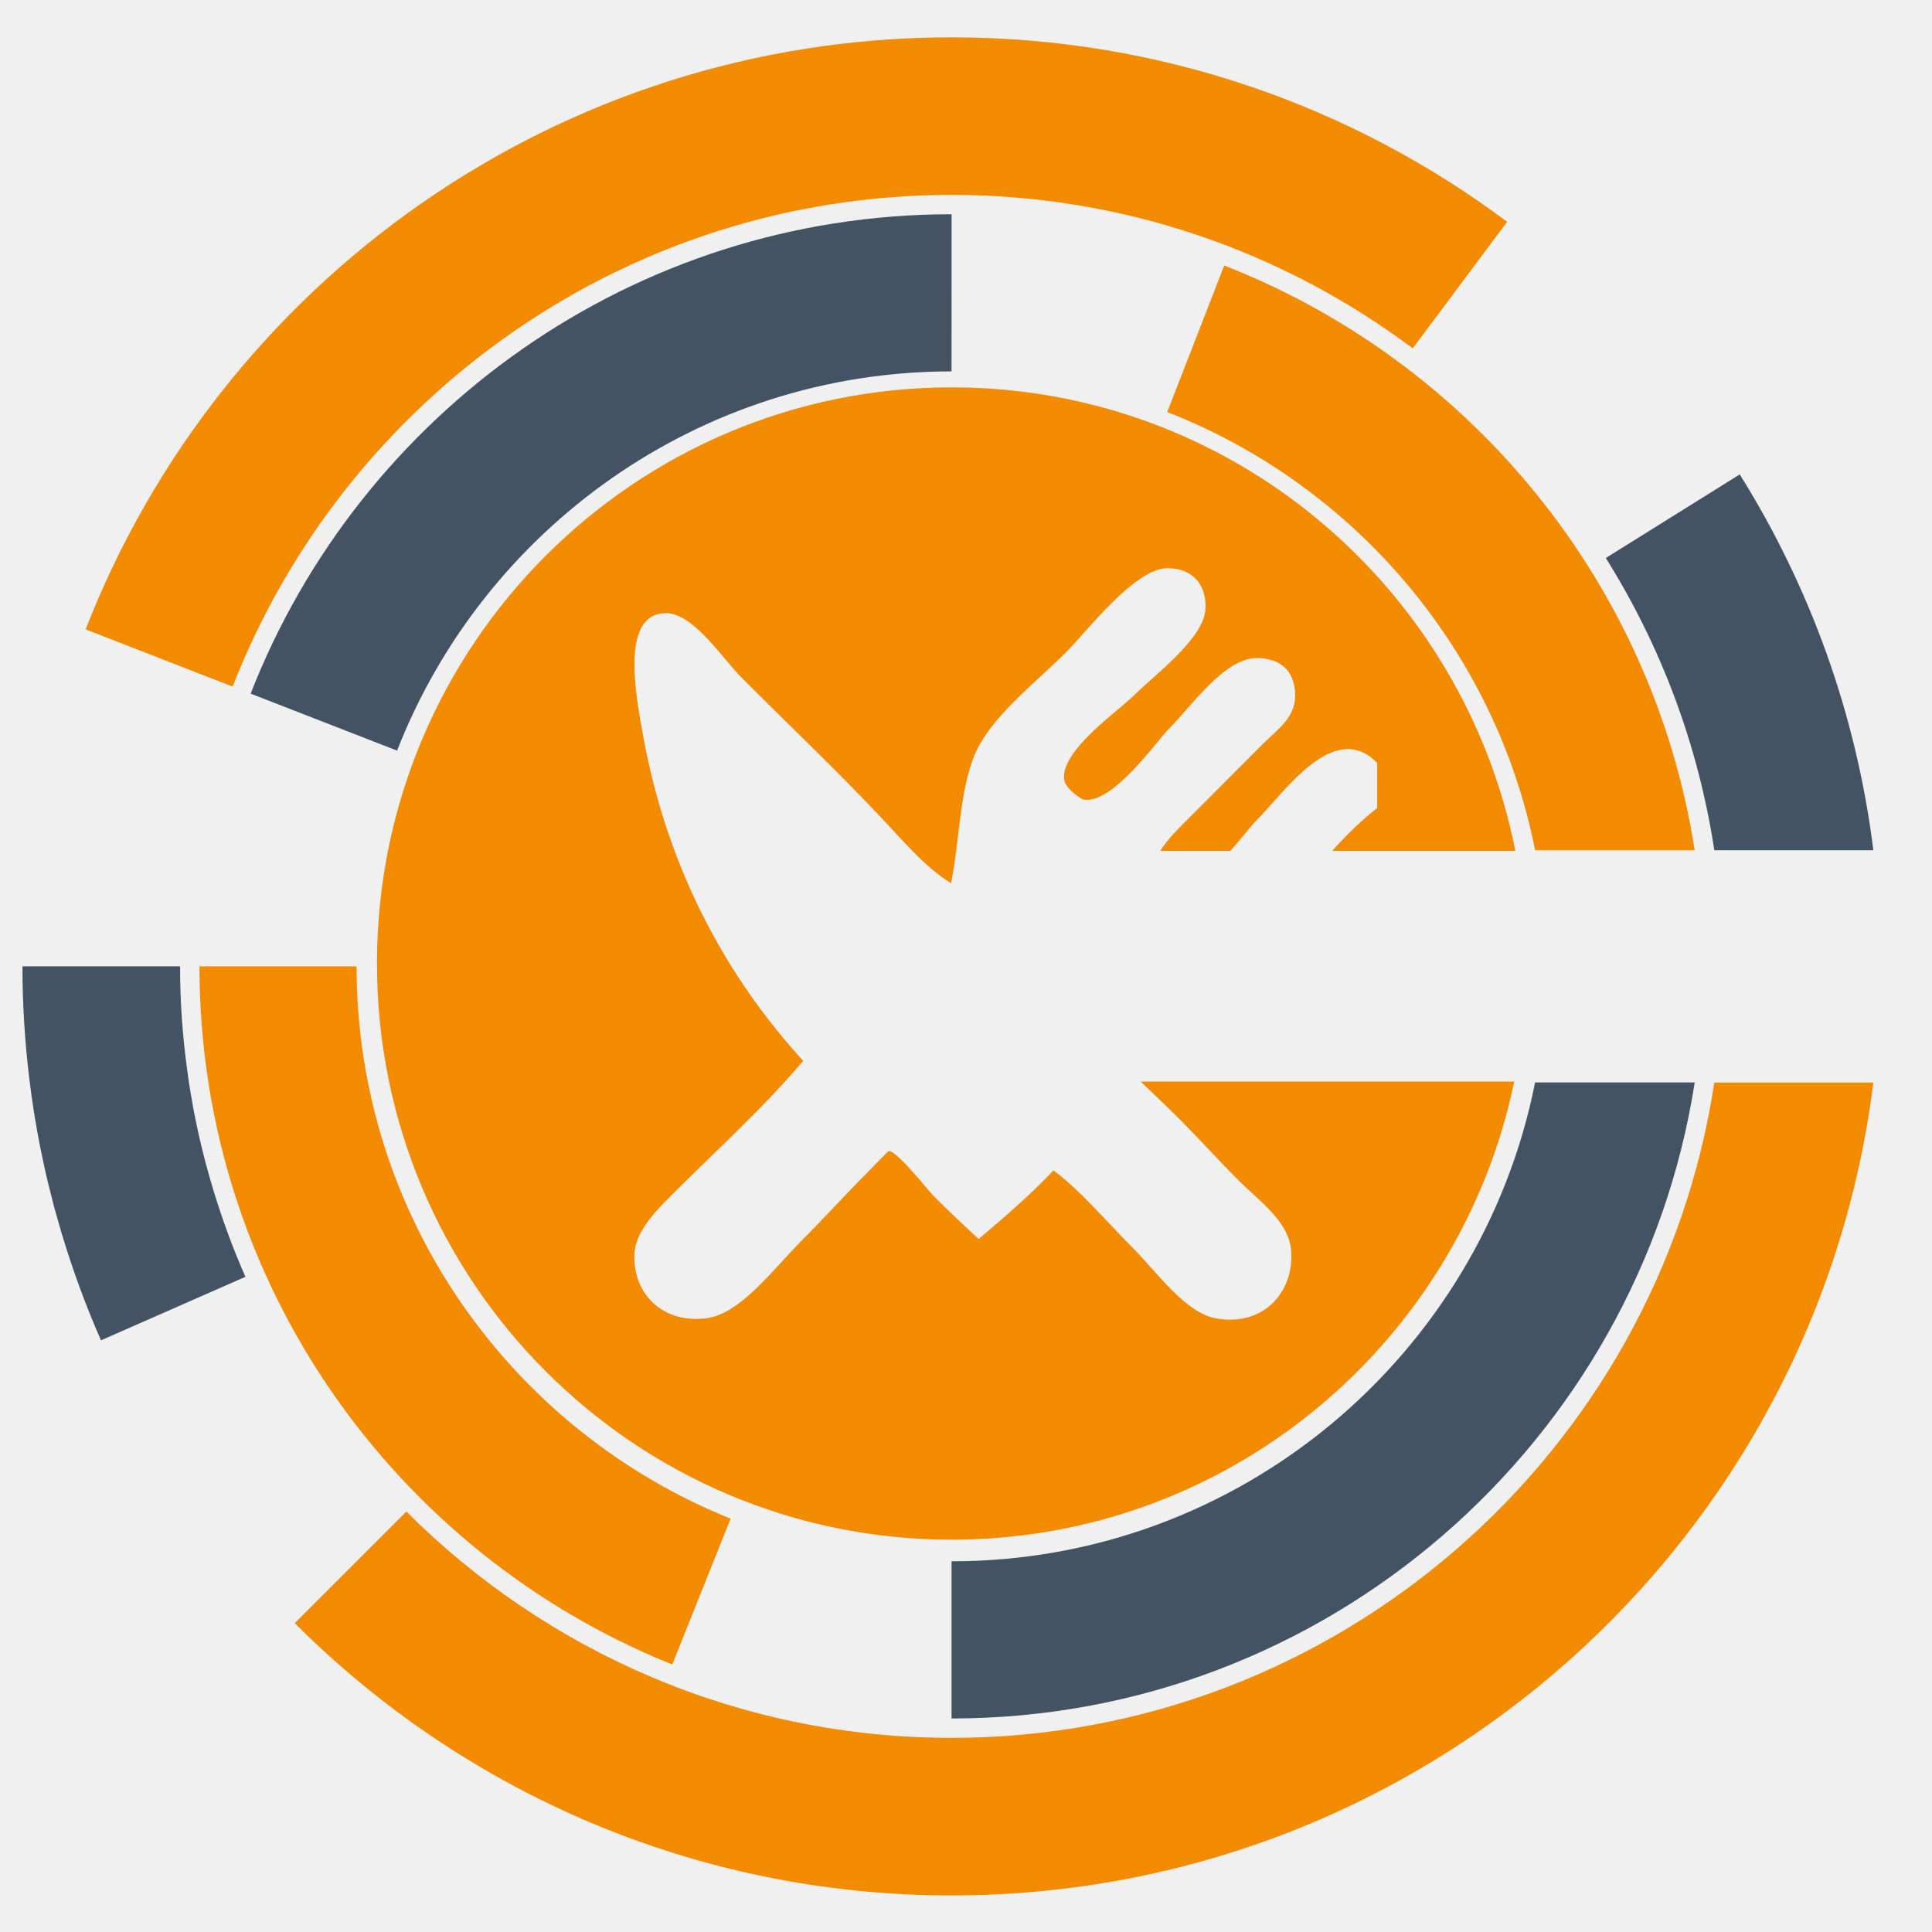
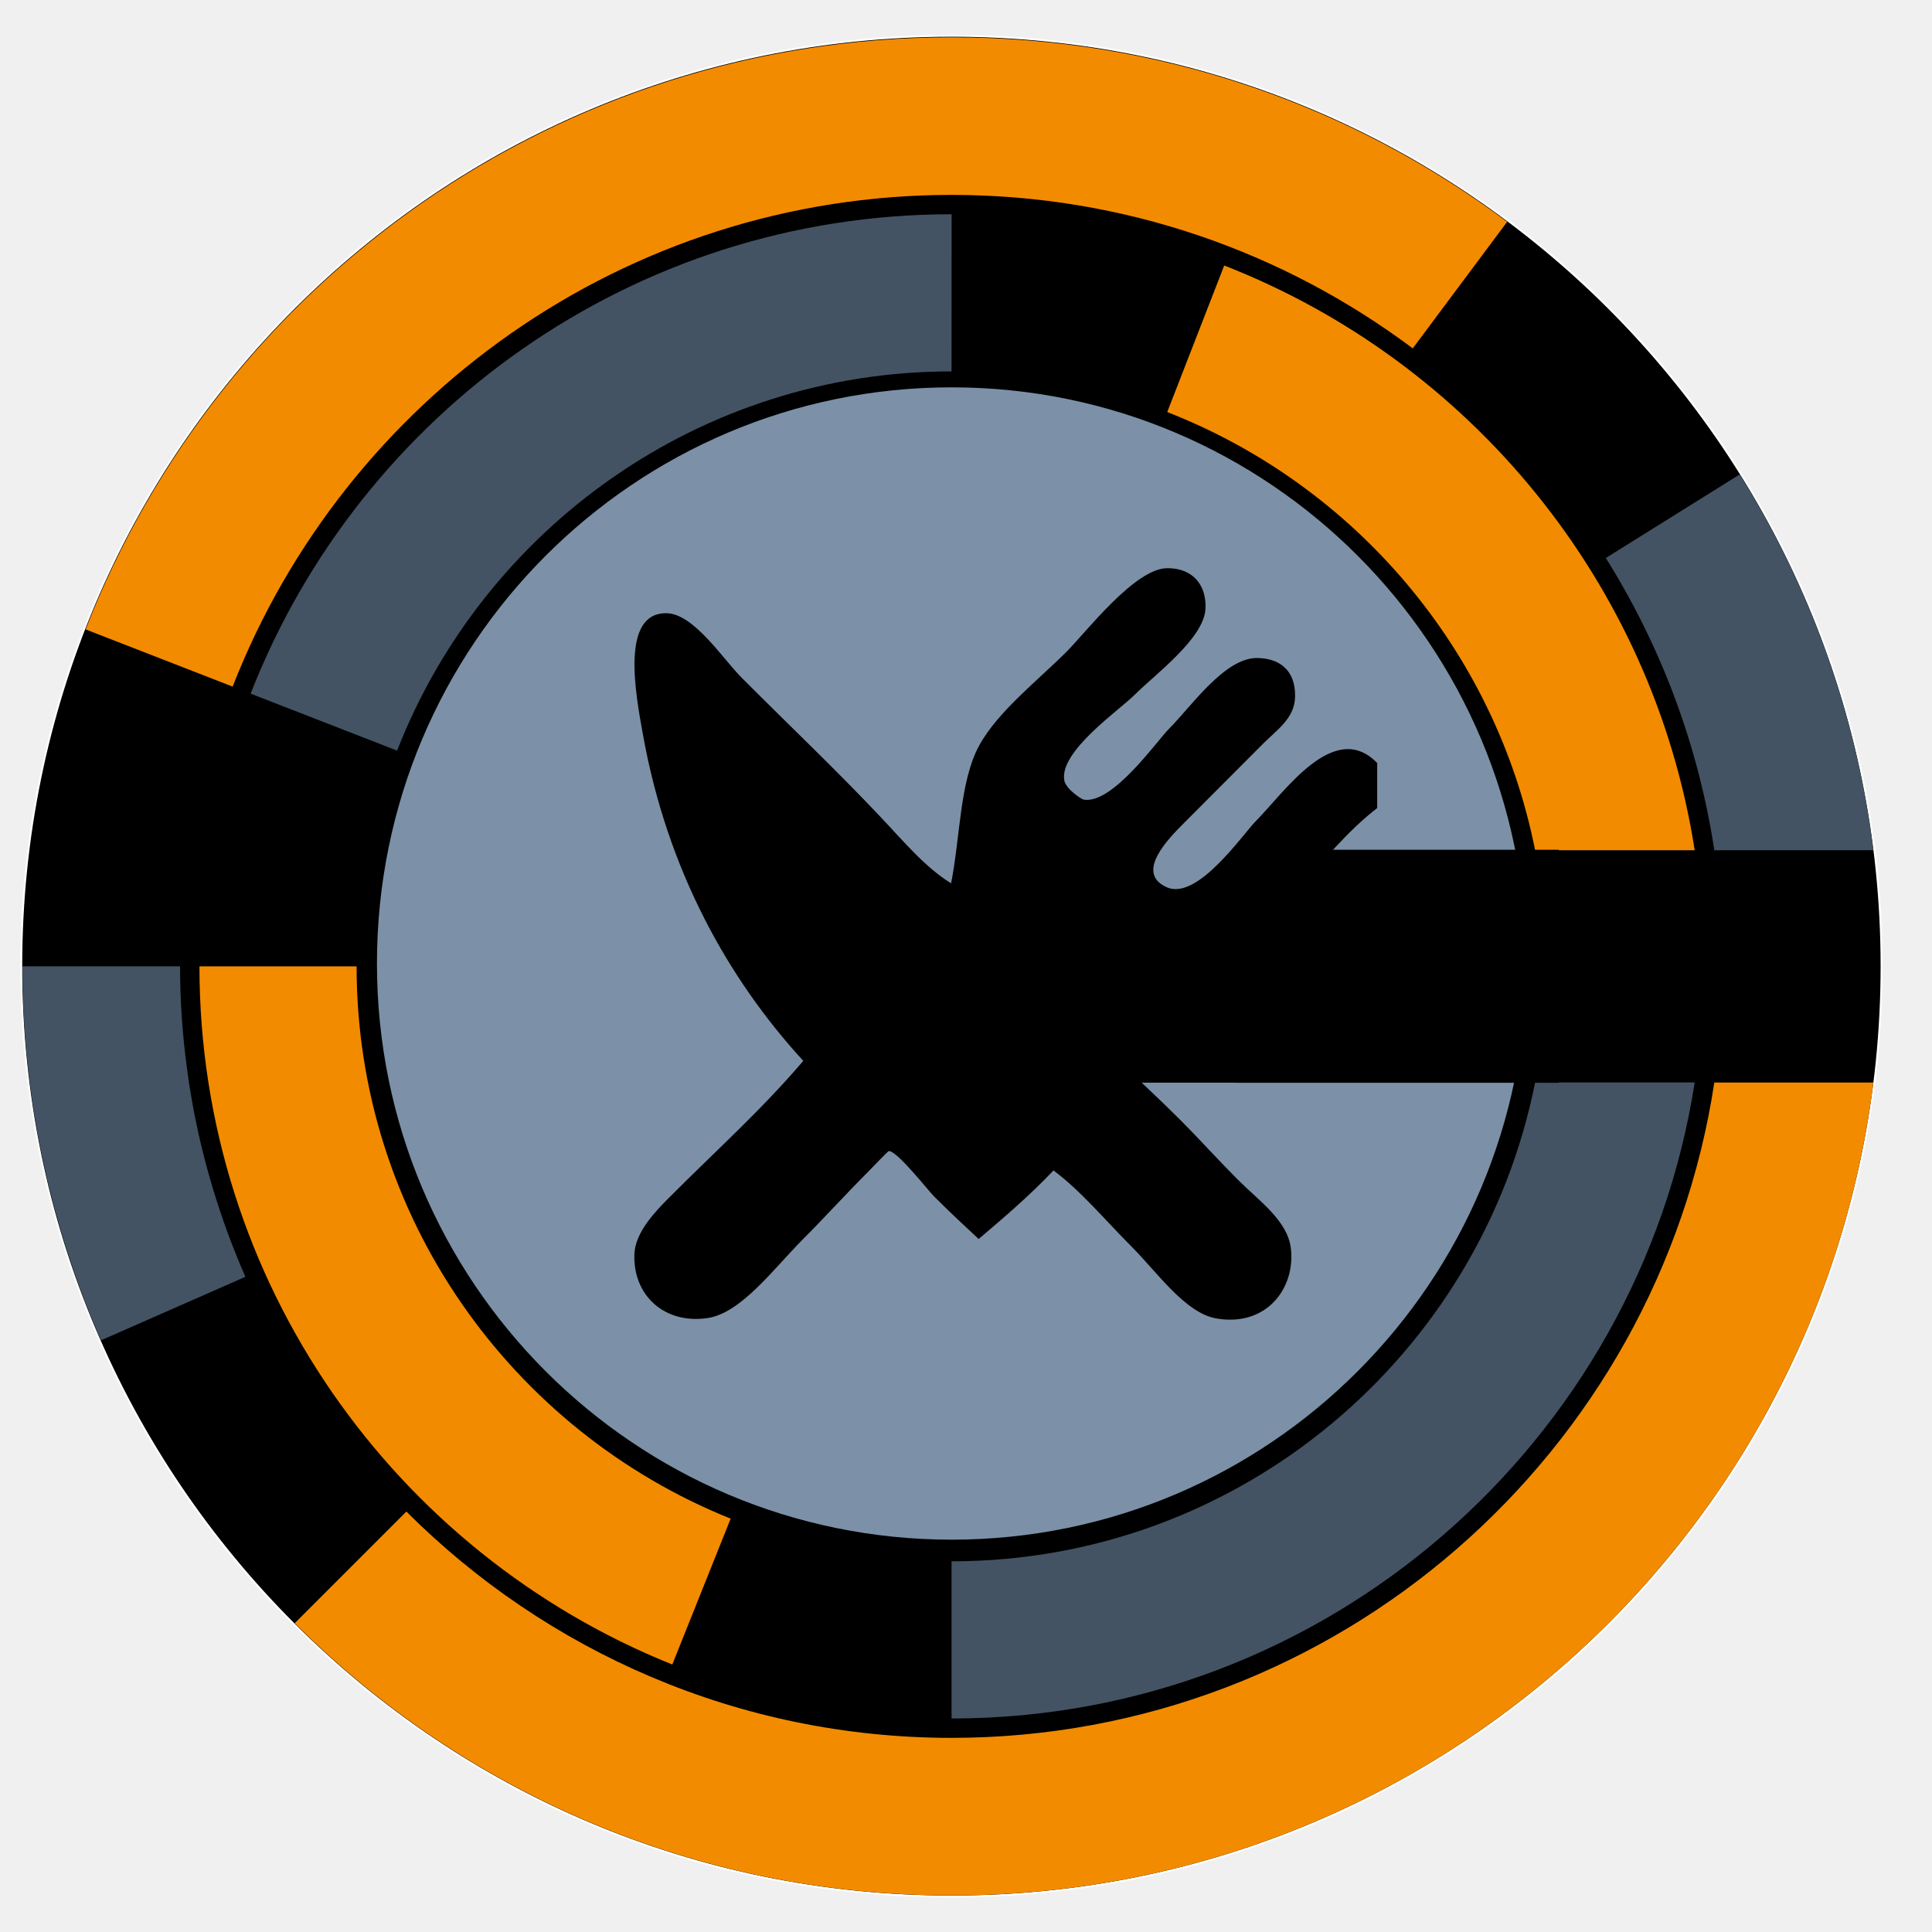
<svg xmlns="http://www.w3.org/2000/svg" xmlns:xlink="http://www.w3.org/1999/xlink" version="1.1" x="0px" y="0px" viewBox="0 0 1000 1000" enable-background="new 0 0 1000 1000" xml:space="preserve" id="svg2" width="100%" height="100%">
  <defs id="defs12">
    <clipPath id="SVGID_2_">
      <use height="1052.362" width="744.094" y="0" x="0" style="overflow:visible" xlink:href="#SVGID_1_" overflow="visible" id="use11" />
    </clipPath>
    <clipPath id="clipPath3049">
      <use height="1052.362" width="744.094" y="0" x="0" style="overflow:visible" xlink:href="#SVGID_1_" overflow="visible" id="use3051" />
    </clipPath>
    <clipPath id="clipPath3053">
      <use height="1052.362" width="744.094" y="0" x="0" style="overflow:visible" xlink:href="#SVGID_1_" overflow="visible" id="use3055" />
    </clipPath>
    <clipPath id="clipPath3057">
      <use height="1052.362" width="744.094" y="0" x="0" style="overflow:visible" xlink:href="#SVGID_1_" overflow="visible" id="use3059" />
    </clipPath>
    <clipPath id="clipPath3061">
      <use height="1052.362" width="744.094" y="0" x="0" style="overflow:visible" xlink:href="#SVGID_1_" overflow="visible" id="use3063" />
    </clipPath>
    <clipPath id="clipPath3065">
      <use height="1052.362" width="744.094" y="0" x="0" style="overflow:visible" xlink:href="#SVGID_1_" overflow="visible" id="use3067" />
    </clipPath>
    <clipPath id="clipPath3069">
      <use height="1052.362" width="744.094" y="0" x="0" style="overflow:visible" xlink:href="#SVGID_1_" overflow="visible" id="use3071" />
    </clipPath>
    <clipPath id="clipPath3073">
      <use height="1052.362" width="744.094" y="0" x="0" style="overflow:visible" xlink:href="#SVGID_1_" overflow="visible" id="use3075" />
    </clipPath>
    <clipPath id="clipPath3077">
      <use height="1052.362" width="744.094" y="0" x="0" style="overflow:visible" xlink:href="#SVGID_1_" overflow="visible" id="use3079" />
    </clipPath>
    <clipPath id="clipPath3081">
      <use height="1052.362" width="744.094" y="0" x="0" style="overflow:visible" xlink:href="#SVGID_1_" overflow="visible" id="use3083" />
    </clipPath>
    <clipPath id="clipPath3085">
      <use height="1052.362" width="744.094" y="0" x="0" style="overflow:visible" xlink:href="#SVGID_1_" overflow="visible" id="use3087" />
    </clipPath>
    <clipPath id="clipPath3089">
      <use height="1052.362" width="744.094" y="0" x="0" style="overflow:visible" xlink:href="#SVGID_1_" overflow="visible" id="use3091" />
    </clipPath>
    <clipPath id="clipPath3093">
      <use height="1052.362" width="744.094" y="0" x="0" style="overflow:visible" xlink:href="#SVGID_1_" overflow="visible" id="use3095" />
    </clipPath>
    <clipPath id="clipPath3097">
      <use height="1052.362" width="744.094" y="0" x="0" style="overflow:visible" xlink:href="#SVGID_1_" overflow="visible" id="use3099" />
    </clipPath>
    <clipPath id="clipPath3101">
      <use height="1052.362" width="744.094" y="0" x="0" style="overflow:visible" xlink:href="#SVGID_1_" overflow="visible" id="use3103" />
    </clipPath>
    <clipPath id="clipPath3105">
      <use height="1052.362" width="744.094" y="0" x="0" style="overflow:visible" xlink:href="#SVGID_1_" overflow="visible" id="use3107" />
    </clipPath>
    <clipPath id="clipPath3109">
      <use height="1052.362" width="744.094" y="0" x="0" style="overflow:visible" xlink:href="#SVGID_1_" overflow="visible" id="use3111" />
    </clipPath>
    <defs id="defs7">
      <rect height="792" width="1224" y="-294.475" x="-572.958" id="SVGID_1_" />
    </defs>
    <clipPath id="clipPath3116">
      <use id="use3118" overflow="visible" xlink:href="#SVGID_1_" style="overflow:visible" x="0" y="0" width="744.094" height="1052.362" />
    </clipPath>
  </defs>
+   <path style="fill:#000000;fill-opacity:1;stroke:#ffffff;stroke-opacity:1" id="path3033" d="m 995.763,504.237 a 491.525,485.169 0 1 1 -983.051,0 491.525,485.169 0 1 1 983.051,0 z" transform="matrix(0.9794849,0,0,0.9925509,-1.440377,-0.412582)" />
+   <g id="g6" transform="matrix(0.607083,0,0,0.6086138,189.0409,194.4007)" style="fill:#7c91a7;fill-opacity:1">
+     <path d="M 500,10 C 229.4,10 10,229.4 10,500 10,770.6 229.4,990 500,990 770.6,990 990,770.6 990,500 990,229.4 770.6,10 500,10 z m 217.5,498.3 c -31,18.1 -72.3,15.7 -116.4,25.5 23.1,35.2 60.1,65.4 94.9,100.3 14.8,14.8 30.4,32.2 49.3,51 16.1,16.1 40.8,33.4 43.8,56.5 4.5,34.3 -20.7,67.9 -63.8,60.2 -26.1,-4.7 -50,-39 -71.1,-60.2 C 630.9,718.3 609.5,692.7 586.8,676 567,696.9 545,715.7 523,734.3 c -9.7,-9.1 -23.4,-21.6 -38.3,-36.5 -4.4,-4.4 -31.3,-38.6 -38.3,-38.3 -0.7,0 -15,15 -18.2,18.2 -19.3,19.3 -38.4,40.3 -54.7,56.5 -25.4,25.4 -53.1,63.4 -82,67.4 -36.8,5.2 -63.5,-19.8 -62,-54.7 0.8,-18.2 17.5,-35.7 29.2,-47.4 C 302.1,656.1 336.4,626 373.5,582.8 309.5,513.3 257.7,420.9 236.9,306 230.7,271.7 217.1,201.4 257,202.1 c 23.1,0.4 47.9,38.8 63.8,54.7 43.4,43.4 79.2,77 118.5,118.5 19.4,20.4 38,42.9 60.2,56.5 7.8,-38.9 7.3,-86.3 23.7,-116.7 15.7,-29.1 50.6,-56.1 74.7,-80.2 16.7,-16.7 58.2,-70.8 85.7,-71.1 21.9,-0.2 33.8,14.2 32.8,34.6 -1.3,25.2 -43.3,56 -60.2,72.9 -13.5,13.5 -64.5,48.3 -60.2,72.9 1.4,7.7 15,16.2 16.4,16.4 24.7,4.3 62.2,-49.5 72.9,-60.2 18.8,-18.8 47.2,-60.1 74.7,-60.2 18,0 33.2,9 32.8,32.8 -0.3,18.6 -15.6,28.3 -27.3,40.1 -28.1,28.1 -40.3,40.3 -67.4,67.4 -13.1,13.1 -42.4,42.5 -14.6,54.7 26.1,11.5 64.7,-45.2 76,-56.5 24.2,-24.2 66.6,-87 103.3,-49.2 0,12.8 0,25.5 0,38.3 -49.1,37.6 -89.1,107.6 -145.3,140.5 z" id="path8" style="fill:#7c91a7;fill-opacity:1" />
+   </g>
  <path id="path31" d="M 17.47,31.985 C 17.397,31.743 17.327,31.499 17.262,31.253 17.258,31.238 17.254,31.223 17.25,31.208 17.19,30.98 17.135,30.752 17.082,30.522 17.071,30.475 17.061,30.428 17.051,30.381 17.007,30.184 16.967,29.985 16.928,29.786 16.911,29.697 16.896,29.608 16.881,29.519 16.853,29.36 16.825,29.202 16.8,29.041 16.779,28.904 16.761,28.768 16.743,28.631 16.617,27.697 16.549,26.748 16.55,25.787 h -4.375 c -0.001,1.048 0.065,2.083 0.188,3.105 l 0,0 c 0.002,0.022 0.006,0.044 0.009,0.066 0.034,0.278 0.072,0.556 0.115,0.831 0.012,0.076 0.025,0.152 0.038,0.229 0.038,0.226 0.077,0.452 0.121,0.677 0.022,0.12 0.048,0.238 0.073,0.357 0.037,0.179 0.075,0.358 0.116,0.536 0.036,0.156 0.075,0.312 0.115,0.468 0.035,0.139 0.069,0.278 0.106,0.417 0.05,0.184 0.103,0.366 0.156,0.549 0.022,0.076 0.042,0.154 0.065,0.229 h 0.002 c 0.302,0.999 0.66,1.974 1.076,2.918 l 4.009,-1.763 C 18.019,33.624 17.721,32.814 17.47,31.985 z" clip-path="url(#SVGID_2_)" style="fill:#435363" transform="matrix(18.64656,0,0,18.64656,-215.3966,19.32203)" />
  <path id="path33" d="m 37.965,47.204 c -5.904,0 -11.256,-2.404 -15.133,-6.282 l -3.099,3.099 c 4.667,4.667 11.111,7.557 18.232,7.557 13.151,0 24.001,-9.844 25.588,-22.565 h -4.415 c -1.56,10.283 -10.46,18.191 -21.173,18.191" clip-path="url(#SVGID_2_)" style="fill:#f38b00" transform="matrix(18.64656,0,0,18.64656,-215.3966,19.32203)" />
  <path id="path35" d="m 37.965,4.374 c 4.797,0 9.228,1.585 12.802,4.26 L 53.388,5.121 C 49.086,1.905 43.748,0 37.965,0 27.022,0 17.672,6.816 13.928,16.435 l 4.081,1.588 C 21.124,10.042 28.895,4.374 37.965,4.374" clip-path="url(#SVGID_2_)" style="fill:#f38b00" transform="matrix(18.64656,0,0,18.64656,-215.3966,19.32203)" />
  <path id="path37" d="m 59.138,22.565 h 4.415 C 63.08,18.77 61.782,15.231 59.844,12.133 l -3.718,2.32 c 1.518,2.423 2.565,5.17 3.012,8.112" clip-path="url(#SVGID_2_)" style="fill:#435363" transform="matrix(18.64656,0,0,18.64656,-215.3966,19.32203)" />
  <path id="path39" d="m 54.164,22.565 h 4.43 C 57.438,15.137 52.351,8.995 45.534,6.334 l -1.582,4.068 c 5.184,2.024 9.105,6.591 10.212,12.163" clip-path="url(#SVGID_2_)" style="fill:#f38b00" transform="matrix(18.64656,0,0,18.64656,-215.3966,19.32203)" />
  <path id="path41" d="m 37.965,9.273 0,0 10e-4,-4.362 h -10e-4 c -8.843,0 -16.418,5.526 -19.456,13.307 L 22.574,19.8 C 24.978,13.645 30.97,9.273 37.965,9.273" clip-path="url(#SVGID_2_)" style="fill:#435363" transform="matrix(18.64656,0,0,18.64656,-215.3966,19.32203)" />
  <path id="path43" d="m 21.45,25.788 0,0 h -4.362 l 0,0 c 0,8.773 5.441,16.296 13.125,19.38 l 1.62,-4.049 C 25.754,38.679 21.45,32.728 21.45,25.788" clip-path="url(#SVGID_2_)" style="fill:#f38b00" transform="matrix(18.64656,0,0,18.64656,-215.3966,19.32203)" />
  <path id="path45" d="m 37.965,42.303 v 4.363 c 10.416,0 19.074,-7.668 20.629,-17.655 h -4.431 c -1.503,7.57 -8.194,13.292 -16.198,13.292" clip-path="url(#SVGID_2_)" style="fill:#435363;fill-opacity:1" transform="matrix(18.64656,0,0,18.64656,-215.3966,19.32203)" />
-   <path style="fill:#f38b00;fill-opacity:1" d="M 492.594 200.5 C 328.317 200.5 195.125 334.028 195.125 498.719 C 195.125 663.41 328.317 796.938 492.594 796.938 C 635.982 796.938 755.657 695.2 783.781 559.812 L 590.375 559.812 C 597.354 566.477 604.519 573.231 611.562 580.312 C 620.547 589.32 630.026 599.933 641.5 611.375 C 651.274 621.174 666.273 631.691 668.094 645.75 C 670.826 666.625 655.509 687.061 629.344 682.375 C 613.499 679.515 598.997 658.653 586.188 645.75 C 572.042 631.569 559.062 615.976 545.281 605.812 C 533.261 618.533 519.887 629.992 506.531 641.312 C 500.643 635.774 492.327 628.162 483.281 619.094 C 480.61 616.416 464.281 595.599 460.031 595.781 C 459.606 595.781 450.943 604.896 449 606.844 C 437.283 618.59 425.677 631.39 415.781 641.25 C 400.361 656.709 383.545 679.816 366 682.25 C 343.659 685.415 327.464 670.209 328.375 648.969 C 328.861 637.892 338.991 627.246 346.094 620.125 C 372.441 593.711 393.258 575.386 415.781 549.094 C 376.928 506.795 345.471 450.555 332.844 380.625 C 329.08 359.75 320.84 316.98 345.062 317.406 C 359.086 317.65 374.129 341.011 383.781 350.688 C 410.129 377.101 431.86 397.555 455.719 422.812 C 467.496 435.228 478.804 448.91 492.281 457.188 C 497.017 433.512 496.7 404.689 506.656 386.188 C 516.187 368.477 537.401 352.043 552.031 337.375 C 562.17 327.211 587.336 294.276 604.031 294.094 C 617.326 293.972 624.576 302.741 623.969 315.156 C 623.18 330.493 597.666 349.246 587.406 359.531 C 579.211 367.748 548.265 388.903 550.875 403.875 C 551.725 408.561 559.963 413.753 560.812 413.875 C 575.807 416.492 598.567 383.731 605.062 377.219 C 616.476 365.777 633.743 340.655 650.438 340.594 C 661.365 340.594 670.587 346.077 670.344 360.562 C 670.162 371.883 660.853 377.787 653.75 384.969 L 612.844 425.969 C 609.372 429.449 604.049 434.841 600.531 440.406 L 636.875 440.406 C 642.746 433.781 647.581 427.426 650.125 424.875 C 664.816 410.147 690.564 371.932 712.844 394.938 L 712.844 418.25 C 704.752 424.463 697.054 432.133 689.469 440.406 L 784.344 440.406 C 757.302 303.619 636.972 200.5 492.594 200.5 z " id="path8" />
+   <rect style="fill:#000000;fill-opacity:1;stroke:#000000;stroke-width:0.993;stroke-opacity:1" id="rect3800" width="128.178" height="77.371" x="526.483" y="482.521" />
+   <rect style="fill:#000000;fill-opacity:1;fill-rule:evenodd;stroke:#000000;stroke-width:1.674px;stroke-linecap:butt;stroke-linejoin:miter;stroke-opacity:1" id="rect3030" width="165.572" height="118.928" x="640.465" y="440.678" />
</svg>
